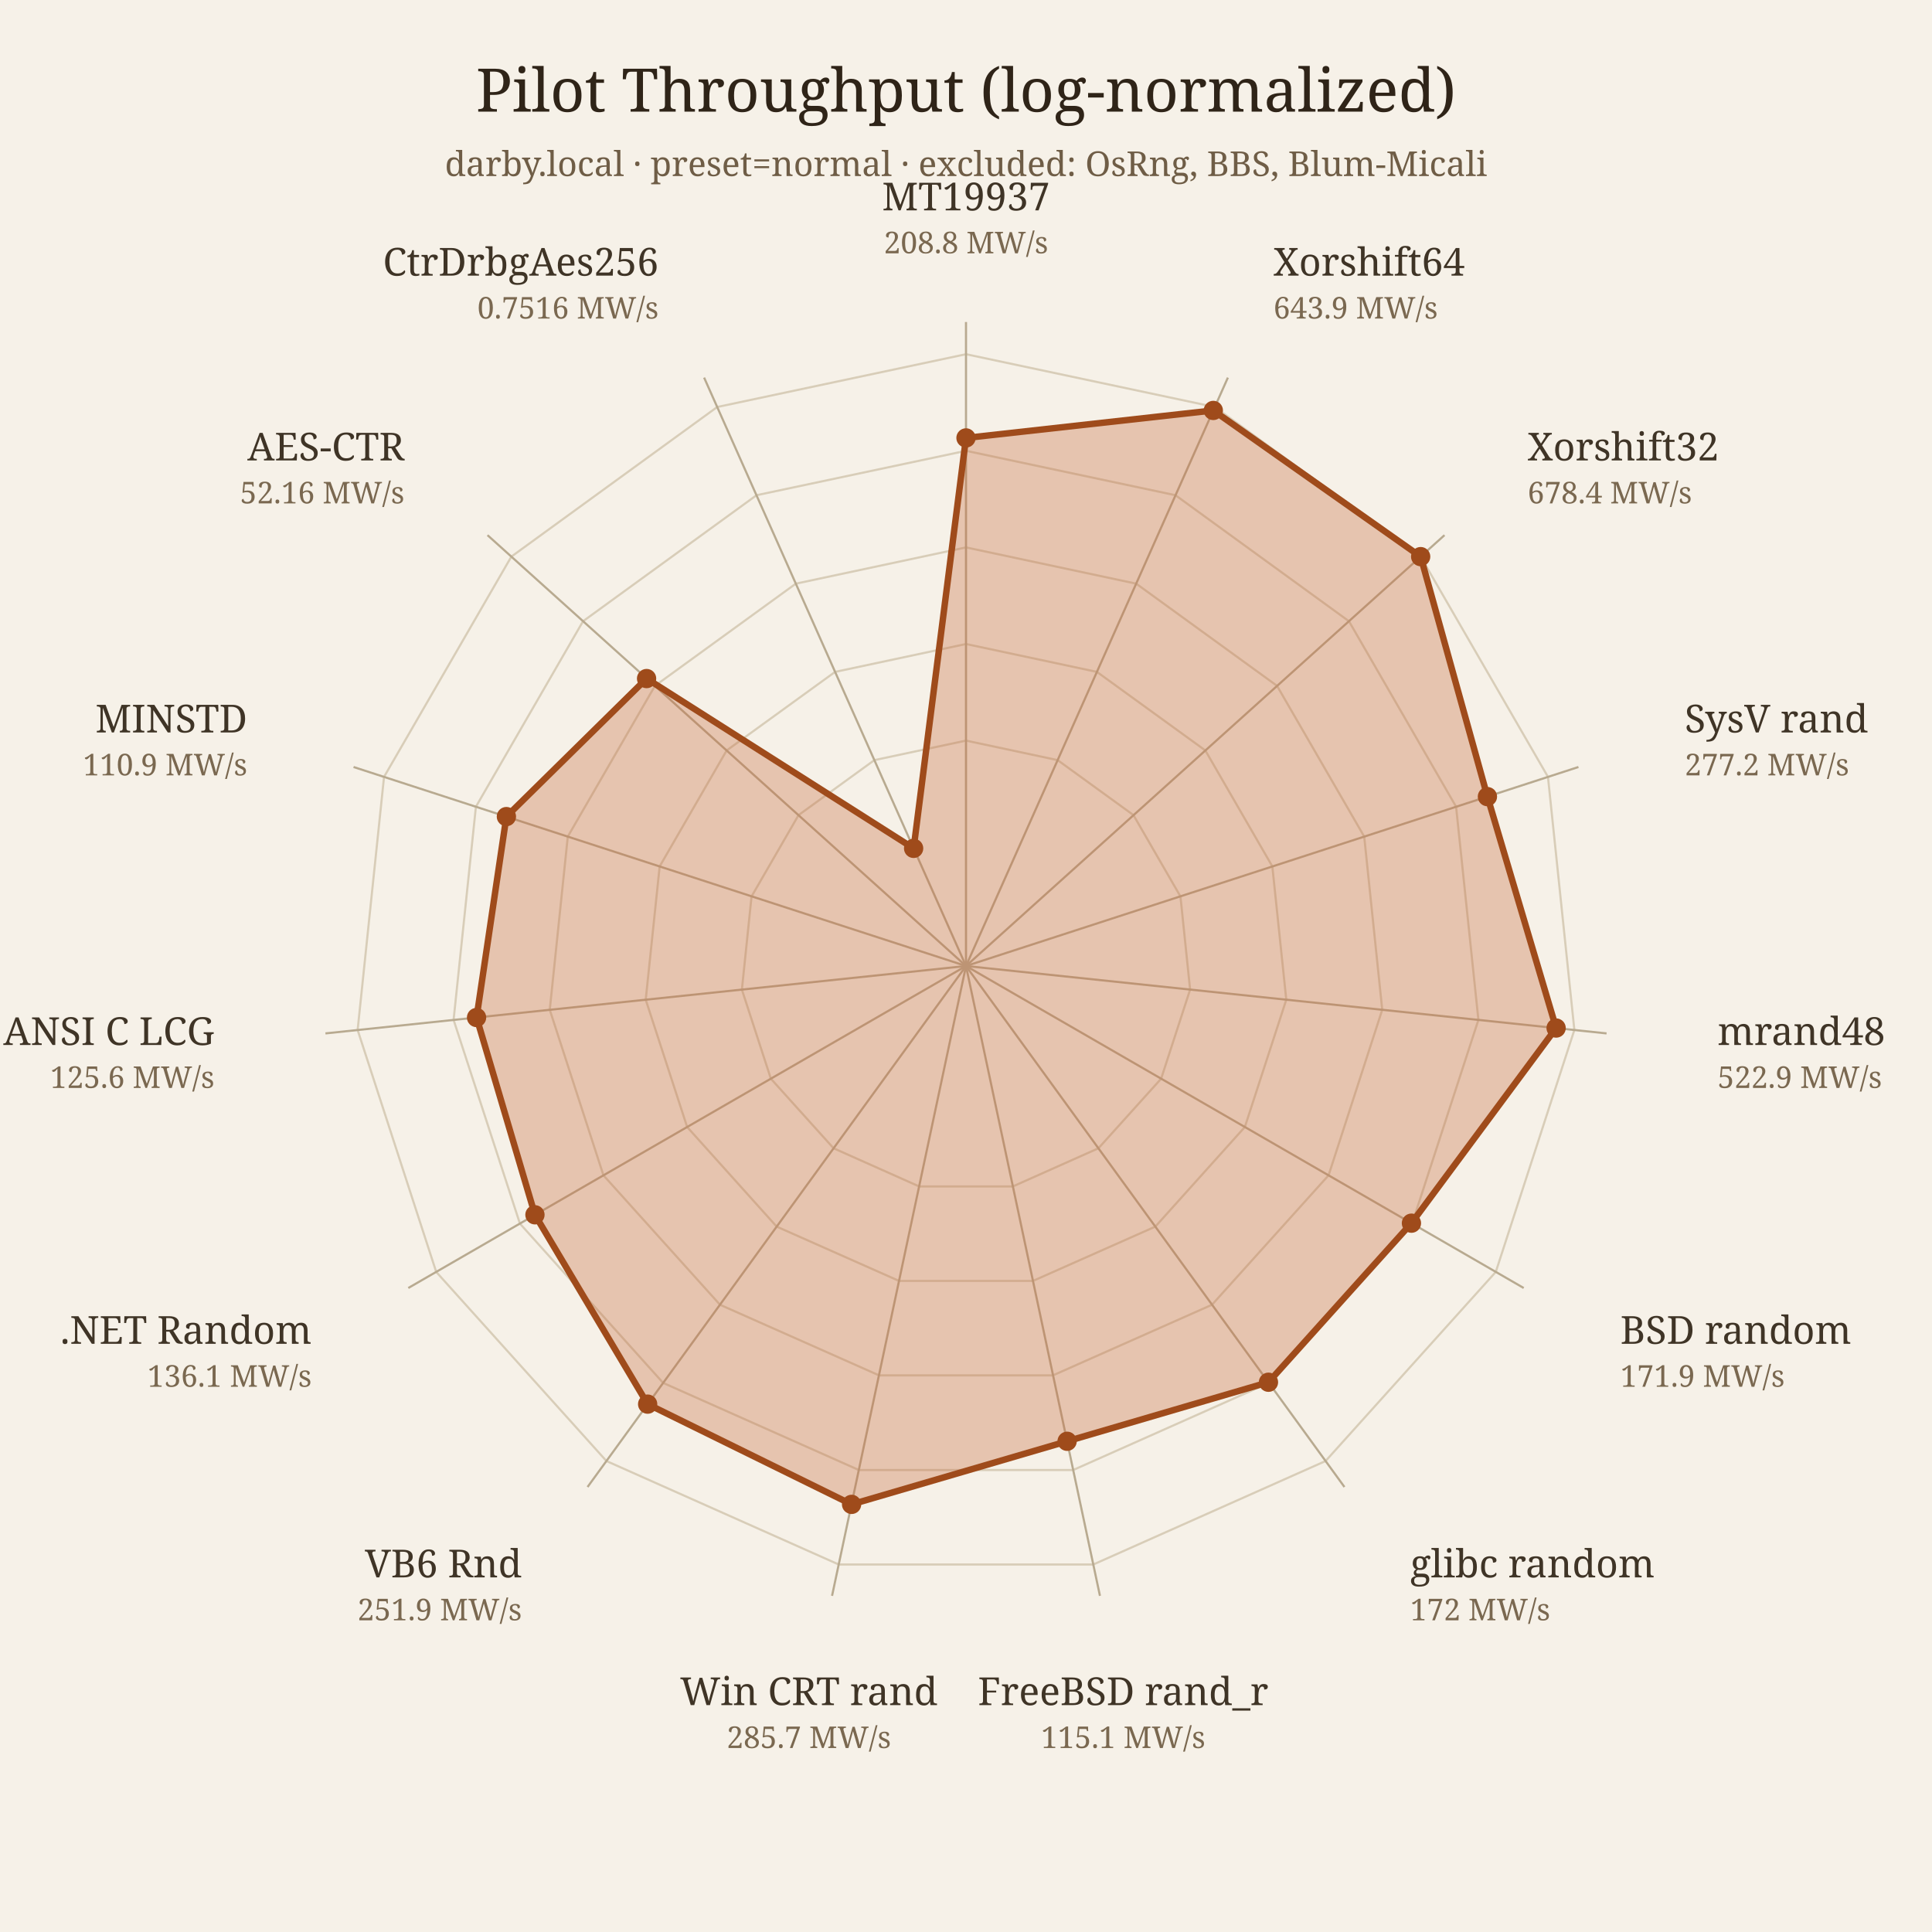
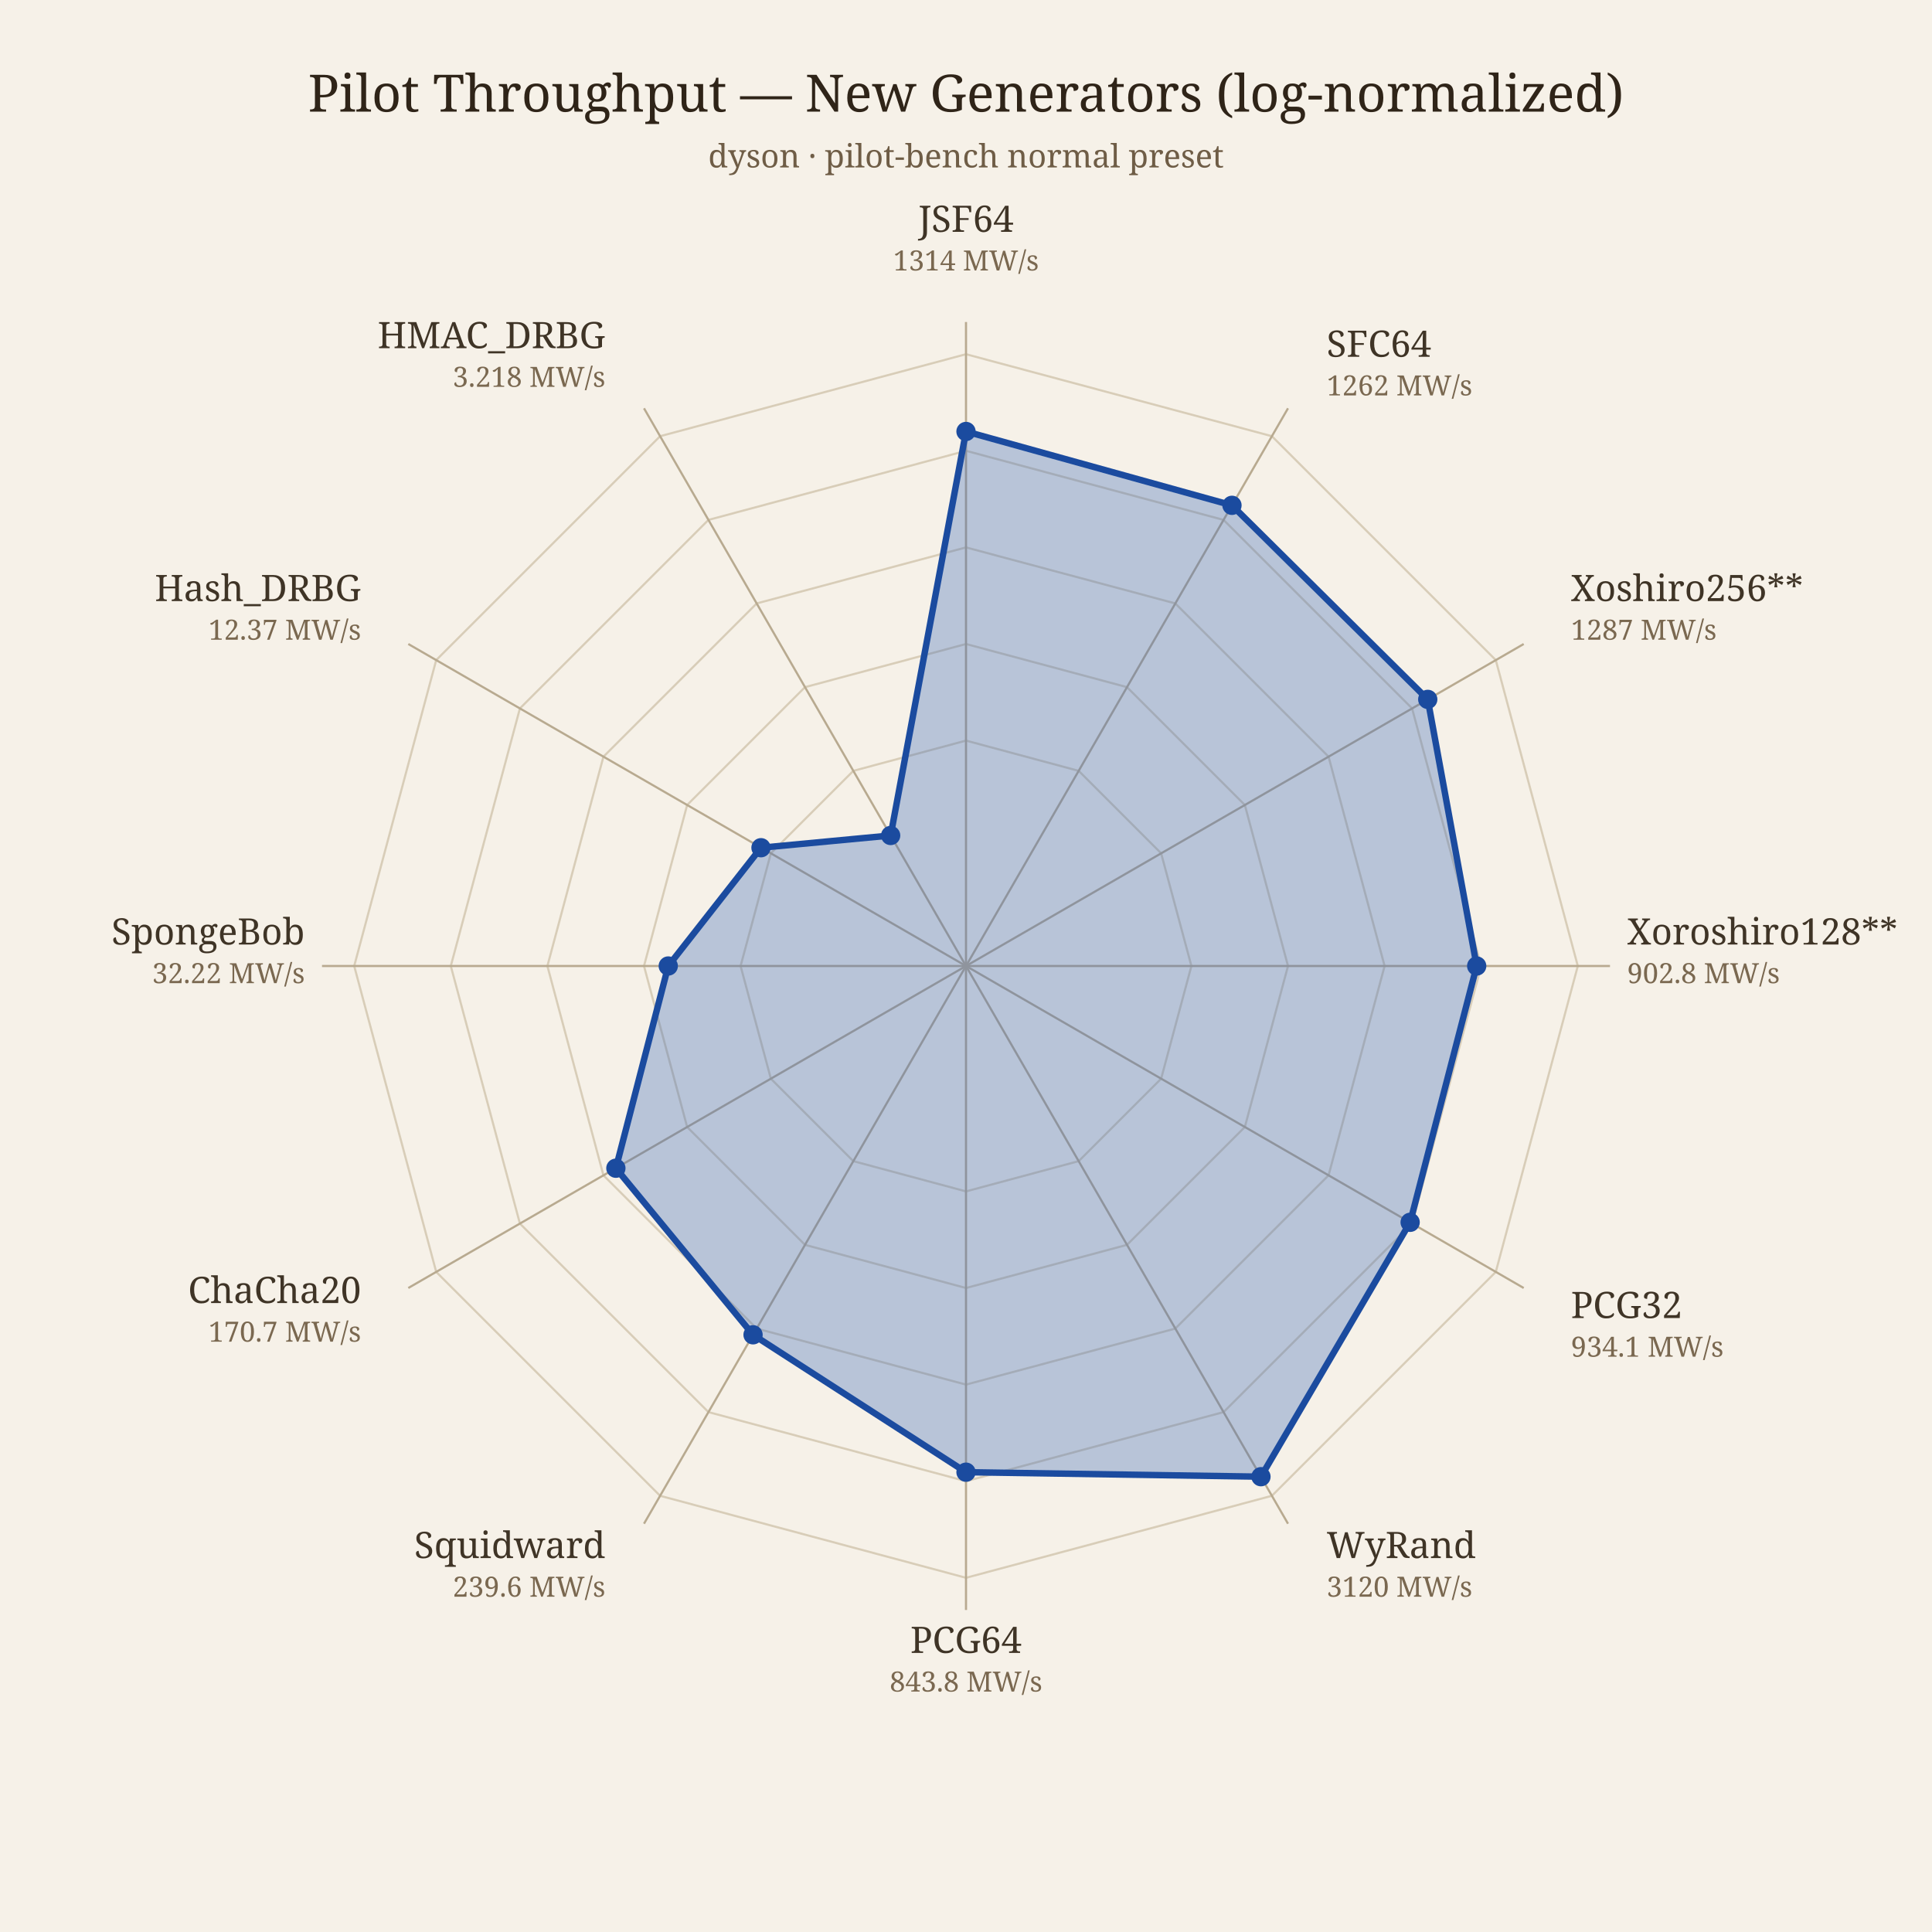
<svg xmlns="http://www.w3.org/2000/svg" width="900" height="900" viewBox="0 0 900 900">
  <rect width="100%" height="100%" fill="#f6f1e8" />
  <g stroke="#d8cdb8" fill="none">
-     <polygon points="450.0,345.0 492.7,354.1 528.0,379.7 549.9,417.6 554.4,461.0 540.9,502.5 511.7,534.9 471.8,552.7 428.2,552.7 388.3,534.9 359.1,502.5 345.6,461.0 350.1,417.6 372.0,379.7 407.3,354.1" stroke-width="1" />
-     <polygon points="450.0,300.0 511.0,313.0 561.5,349.6 592.7,403.6 599.2,465.7 579.9,525.0 538.2,571.4 481.2,596.7 418.8,596.7 361.8,571.4 320.1,525.0 300.8,465.7 307.3,403.6 338.5,349.6 389.0,313.0" stroke-width="1" />
-     <polygon points="450.0,255.0 529.3,271.9 594.9,319.5 635.5,389.7 643.9,470.4 618.9,547.5 564.6,607.8 490.5,640.7 409.5,640.7 335.4,607.8 281.1,547.5 256.1,470.4 264.5,389.7 305.1,319.5 370.7,271.9" stroke-width="1" />
-     <polygon points="450.0,210.0 547.6,230.7 628.4,289.4 678.3,375.8 688.7,475.1 657.8,570.0 591.1,644.2 499.9,684.8 400.1,684.8 308.9,644.2 242.2,570.0 211.3,475.1 221.7,375.8 271.6,289.4 352.4,230.7" stroke-width="1" />
-     <polygon points="450.0,165.0 565.9,189.6 661.8,259.3 721.1,361.9 733.4,479.8 696.8,592.5 617.5,680.6 509.3,728.8 390.7,728.8 282.5,680.6 203.2,592.5 166.6,479.8 178.9,361.9 238.2,259.3 334.1,189.6" stroke-width="1" />
+     <polygon points="450.0,345.0 502.5,359.1 540.9,397.5 555.0,450.0 540.9,502.5 502.5,540.9 450.0,555.0 397.5,540.9 359.1,502.5 345.0,450.0 359.1,397.5 397.5,359.1" stroke-width="1" />
+     <polygon points="450.0,300.0 525.0,320.1 579.9,375.0 600.0,450.0 579.9,525.0 525.0,579.9 450.0,600.0 375.0,579.9 320.1,525.0 300.0,450.0 320.1,375.0 375.0,320.1" stroke-width="1" />
+     <polygon points="450.0,255.0 547.5,281.1 618.9,352.5 645.0,450.0 618.9,547.5 547.5,618.9 450.0,645.0 352.5,618.9 281.1,547.5 255.0,450.0 281.1,352.5 352.5,281.1" stroke-width="1" />
+     <polygon points="450.0,210.0 570.0,242.2 657.8,330.0 690.0,450.0 657.8,570.0 570.0,657.8 450.0,690.0 330.0,657.8 242.2,570.0 210.0,450.0 242.2,330.0 330.0,242.2" stroke-width="1" />
+     <polygon points="450.0,165.0 592.5,203.2 696.8,307.5 735.0,450.0 696.8,592.5 592.5,696.8 450.0,735.0 307.5,696.8 203.2,592.5 165.0,450.0 203.2,307.5 307.5,203.2" stroke-width="1" />
  </g>
  <g stroke="#b8aa90" stroke-width="1">
    <line x1="450" y1="450" x2="450.0" y2="150.0" />
-     <line x1="450" y1="450" x2="572.0" y2="175.9" />
-     <line x1="450" y1="450" x2="672.9" y2="249.3" />
-     <line x1="450" y1="450" x2="735.3" y2="357.3" />
-     <line x1="450" y1="450" x2="748.4" y2="481.4" />
+     <line x1="450" y1="450" x2="600.0" y2="190.2" />
+     <line x1="450" y1="450" x2="709.8" y2="300.0" />
+     <line x1="450" y1="450" x2="750.0" y2="450.0" />
    <line x1="450" y1="450" x2="709.8" y2="600.0" />
-     <line x1="450" y1="450" x2="626.3" y2="692.7" />
-     <line x1="450" y1="450" x2="512.4" y2="743.4" />
-     <line x1="450" y1="450" x2="387.6" y2="743.4" />
-     <line x1="450" y1="450" x2="273.7" y2="692.7" />
+     <line x1="450" y1="450" x2="600.0" y2="709.8" />
+     <line x1="450" y1="450" x2="450.0" y2="750.0" />
+     <line x1="450" y1="450" x2="300.0" y2="709.8" />
    <line x1="450" y1="450" x2="190.2" y2="600.0" />
-     <line x1="450" y1="450" x2="151.6" y2="481.4" />
-     <line x1="450" y1="450" x2="164.7" y2="357.3" />
-     <line x1="450" y1="450" x2="227.1" y2="249.3" />
-     <line x1="450" y1="450" x2="328.0" y2="175.9" />
+     <line x1="450" y1="450" x2="150.0" y2="450.0" />
+     <line x1="450" y1="450" x2="190.2" y2="300.0" />
+     <line x1="450" y1="450" x2="300.0" y2="190.2" />
  </g>
-   <polygon points="450.0,204.0 565.2,191.2 661.8,259.3 692.9,371.1 724.9,478.9 657.5,569.8 590.9,643.9 497.1,671.4 396.7,700.8 301.7,654.1 249.2,565.9 222.0,474.0 235.9,380.4 301.2,316.1 425.6,395.2" fill="#c86b3c55" stroke="#9f4b1b" stroke-width="3" />
-   <g fill="#9f4b1b">
-     <circle cx="450.0" cy="204.0" r="4.5" />
-     <circle cx="565.2" cy="191.2" r="4.5" />
-     <circle cx="661.8" cy="259.3" r="4.5" />
-     <circle cx="692.9" cy="371.1" r="4.5" />
-     <circle cx="724.9" cy="478.9" r="4.5" />
-     <circle cx="657.5" cy="569.8" r="4.5" />
-     <circle cx="590.9" cy="643.9" r="4.5" />
-     <circle cx="497.1" cy="671.4" r="4.5" />
-     <circle cx="396.7" cy="700.8" r="4.5" />
-     <circle cx="301.7" cy="654.1" r="4.5" />
-     <circle cx="249.2" cy="565.9" r="4.5" />
-     <circle cx="222.0" cy="474.0" r="4.5" />
-     <circle cx="235.9" cy="380.4" r="4.5" />
-     <circle cx="301.2" cy="316.1" r="4.5" />
-     <circle cx="425.6" cy="395.2" r="4.5" />
+   <polygon points="450.0,201.0 573.9,235.4 665.1,325.8 687.9,450.0 656.9,569.4 587.4,687.9 450.0,685.8 350.8,621.8 286.9,544.2 311.3,450.0 354.5,394.9 414.9,389.2" fill="#3c6bb855" stroke="#1b4b9f" stroke-width="3" />
+   <g fill="#1b4b9f">
+     <circle cx="450.0" cy="201.0" r="4.5" />
+     <circle cx="573.9" cy="235.4" r="4.5" />
+     <circle cx="665.1" cy="325.8" r="4.5" />
+     <circle cx="687.9" cy="450.0" r="4.5" />
+     <circle cx="656.9" cy="569.4" r="4.5" />
+     <circle cx="587.4" cy="687.9" r="4.5" />
+     <circle cx="450.0" cy="685.8" r="4.5" />
+     <circle cx="350.8" cy="621.8" r="4.5" />
+     <circle cx="286.9" cy="544.2" r="4.5" />
+     <circle cx="311.3" cy="450.0" r="4.5" />
+     <circle cx="354.5" cy="394.9" r="4.5" />
+     <circle cx="414.9" cy="389.2" r="4.5" />
  </g>
-   <g font-family="Georgia, serif" font-size="18" fill="#3f3426">
-     <text x="450.0" y="98.0" text-anchor="middle">MT19937</text>
-     <text x="450.0" y="118.0" text-anchor="middle" font-size="14" fill="#7a6850">208.8 MW/s</text>
-     <text x="593.2" y="128.4" text-anchor="start">Xorshift64</text>
-     <text x="593.2" y="148.4" text-anchor="start" font-size="14" fill="#7a6850">643.9 MW/s</text>
-     <text x="711.6" y="214.5" text-anchor="start">Xorshift32</text>
-     <text x="711.6" y="234.5" text-anchor="start" font-size="14" fill="#7a6850">678.4 MW/s</text>
-     <text x="784.8" y="341.2" text-anchor="start">SysV rand</text>
-     <text x="784.8" y="361.2" text-anchor="start" font-size="14" fill="#7a6850">277.2 MW/s</text>
-     <text x="800.1" y="486.8" text-anchor="start">mrand48</text>
-     <text x="800.1" y="506.8" text-anchor="start" font-size="14" fill="#7a6850">522.9 MW/s</text>
-     <text x="754.8" y="626.0" text-anchor="start">BSD random</text>
-     <text x="754.8" y="646.0" text-anchor="start" font-size="14" fill="#7a6850">171.9 MW/s</text>
-     <text x="656.9" y="734.8" text-anchor="start">glibc random</text>
-     <text x="656.9" y="754.8" text-anchor="start" font-size="14" fill="#7a6850">172 MW/s</text>
-     <text x="523.2" y="794.3" text-anchor="middle">FreeBSD rand_r</text>
-     <text x="523.2" y="814.3" text-anchor="middle" font-size="14" fill="#7a6850">115.1 MW/s</text>
-     <text x="376.8" y="794.3" text-anchor="middle">Win CRT rand</text>
-     <text x="376.8" y="814.3" text-anchor="middle" font-size="14" fill="#7a6850">285.7 MW/s</text>
-     <text x="243.1" y="734.8" text-anchor="end">VB6 Rnd</text>
-     <text x="243.1" y="754.8" text-anchor="end" font-size="14" fill="#7a6850">251.9 MW/s</text>
-     <text x="145.2" y="626.0" text-anchor="end">.NET Random</text>
-     <text x="145.2" y="646.0" text-anchor="end" font-size="14" fill="#7a6850">136.1 MW/s</text>
-     <text x="99.9" y="486.8" text-anchor="end">ANSI C LCG</text>
-     <text x="99.9" y="506.8" text-anchor="end" font-size="14" fill="#7a6850">125.6 MW/s</text>
-     <text x="115.2" y="341.2" text-anchor="end">MINSTD</text>
-     <text x="115.2" y="361.2" text-anchor="end" font-size="14" fill="#7a6850">110.9 MW/s</text>
-     <text x="188.4" y="214.5" text-anchor="end">AES-CTR</text>
-     <text x="188.4" y="234.5" text-anchor="end" font-size="14" fill="#7a6850">52.16 MW/s</text>
-     <text x="306.8" y="128.4" text-anchor="end">CtrDrbgAes256</text>
-     <text x="306.8" y="148.4" text-anchor="end" font-size="14" fill="#7a6850">0.7516 MW/s</text>
+   <g font-family="Georgia, serif" font-size="17" fill="#3f3426">
+     <text x="450.0" y="108.0" text-anchor="middle">JSF64</text>
+     <text x="450.0" y="126.0" text-anchor="middle" font-size="13" fill="#7a6850">1314 MW/s</text>
+     <text x="618.0" y="166.2" text-anchor="start">SFC64</text>
+     <text x="618.0" y="184.2" text-anchor="start" font-size="13" fill="#7a6850">1262 MW/s</text>
+     <text x="731.8" y="280.0" text-anchor="start">Xoshiro256**</text>
+     <text x="731.8" y="298.0" text-anchor="start" font-size="13" fill="#7a6850">1287 MW/s</text>
+     <text x="758.0" y="440.0" text-anchor="start">Xoroshiro128**</text>
+     <text x="758.0" y="458.0" text-anchor="start" font-size="13" fill="#7a6850">902.8 MW/s</text>
+     <text x="731.8" y="614.0" text-anchor="start">PCG32</text>
+     <text x="731.8" y="632.0" text-anchor="start" font-size="13" fill="#7a6850">934.1 MW/s</text>
+     <text x="618.0" y="725.8" text-anchor="start">WyRand</text>
+     <text x="618.0" y="743.8" text-anchor="start" font-size="13" fill="#7a6850">3120 MW/s</text>
+     <text x="450.0" y="770.0" text-anchor="middle">PCG64</text>
+     <text x="450.0" y="788.0" text-anchor="middle" font-size="13" fill="#7a6850">843.8 MW/s</text>
+     <text x="282.0" y="725.8" text-anchor="end">Squidward</text>
+     <text x="282.0" y="743.8" text-anchor="end" font-size="13" fill="#7a6850">239.6 MW/s</text>
+     <text x="168.2" y="607.0" text-anchor="end">ChaCha20</text>
+     <text x="168.2" y="625.0" text-anchor="end" font-size="13" fill="#7a6850">170.7 MW/s</text>
+     <text x="142.0" y="440.0" text-anchor="end">SpongeBob</text>
+     <text x="142.0" y="458.0" text-anchor="end" font-size="13" fill="#7a6850">32.22 MW/s</text>
+     <text x="168.2" y="280.0" text-anchor="end">Hash_DRBG</text>
+     <text x="168.2" y="298.0" text-anchor="end" font-size="13" fill="#7a6850">12.37 MW/s</text>
+     <text x="282.0" y="162.2" text-anchor="end">HMAC_DRBG</text>
+     <text x="282.0" y="180.2" text-anchor="end" font-size="13" fill="#7a6850">3.218 MW/s</text>
  </g>
-   <text x="450" y="52" text-anchor="middle" font-family="Georgia, serif" font-size="28" fill="#2f2418">Pilot Throughput (log-normalized)</text>
-   <text x="450" y="82" text-anchor="middle" font-family="Georgia, serif" font-size="16" fill="#6f5d46">darby.local · preset=normal · excluded: OsRng, BBS, Blum-Micali</text>
+   <text x="450" y="52" text-anchor="middle" font-family="Georgia, serif" font-size="24" fill="#2f2418">Pilot Throughput — New Generators (log-normalized)</text>
+   <text x="450" y="78" text-anchor="middle" font-family="Georgia, serif" font-size="15" fill="#6f5d46">dyson · pilot-bench normal preset</text>
</svg>
